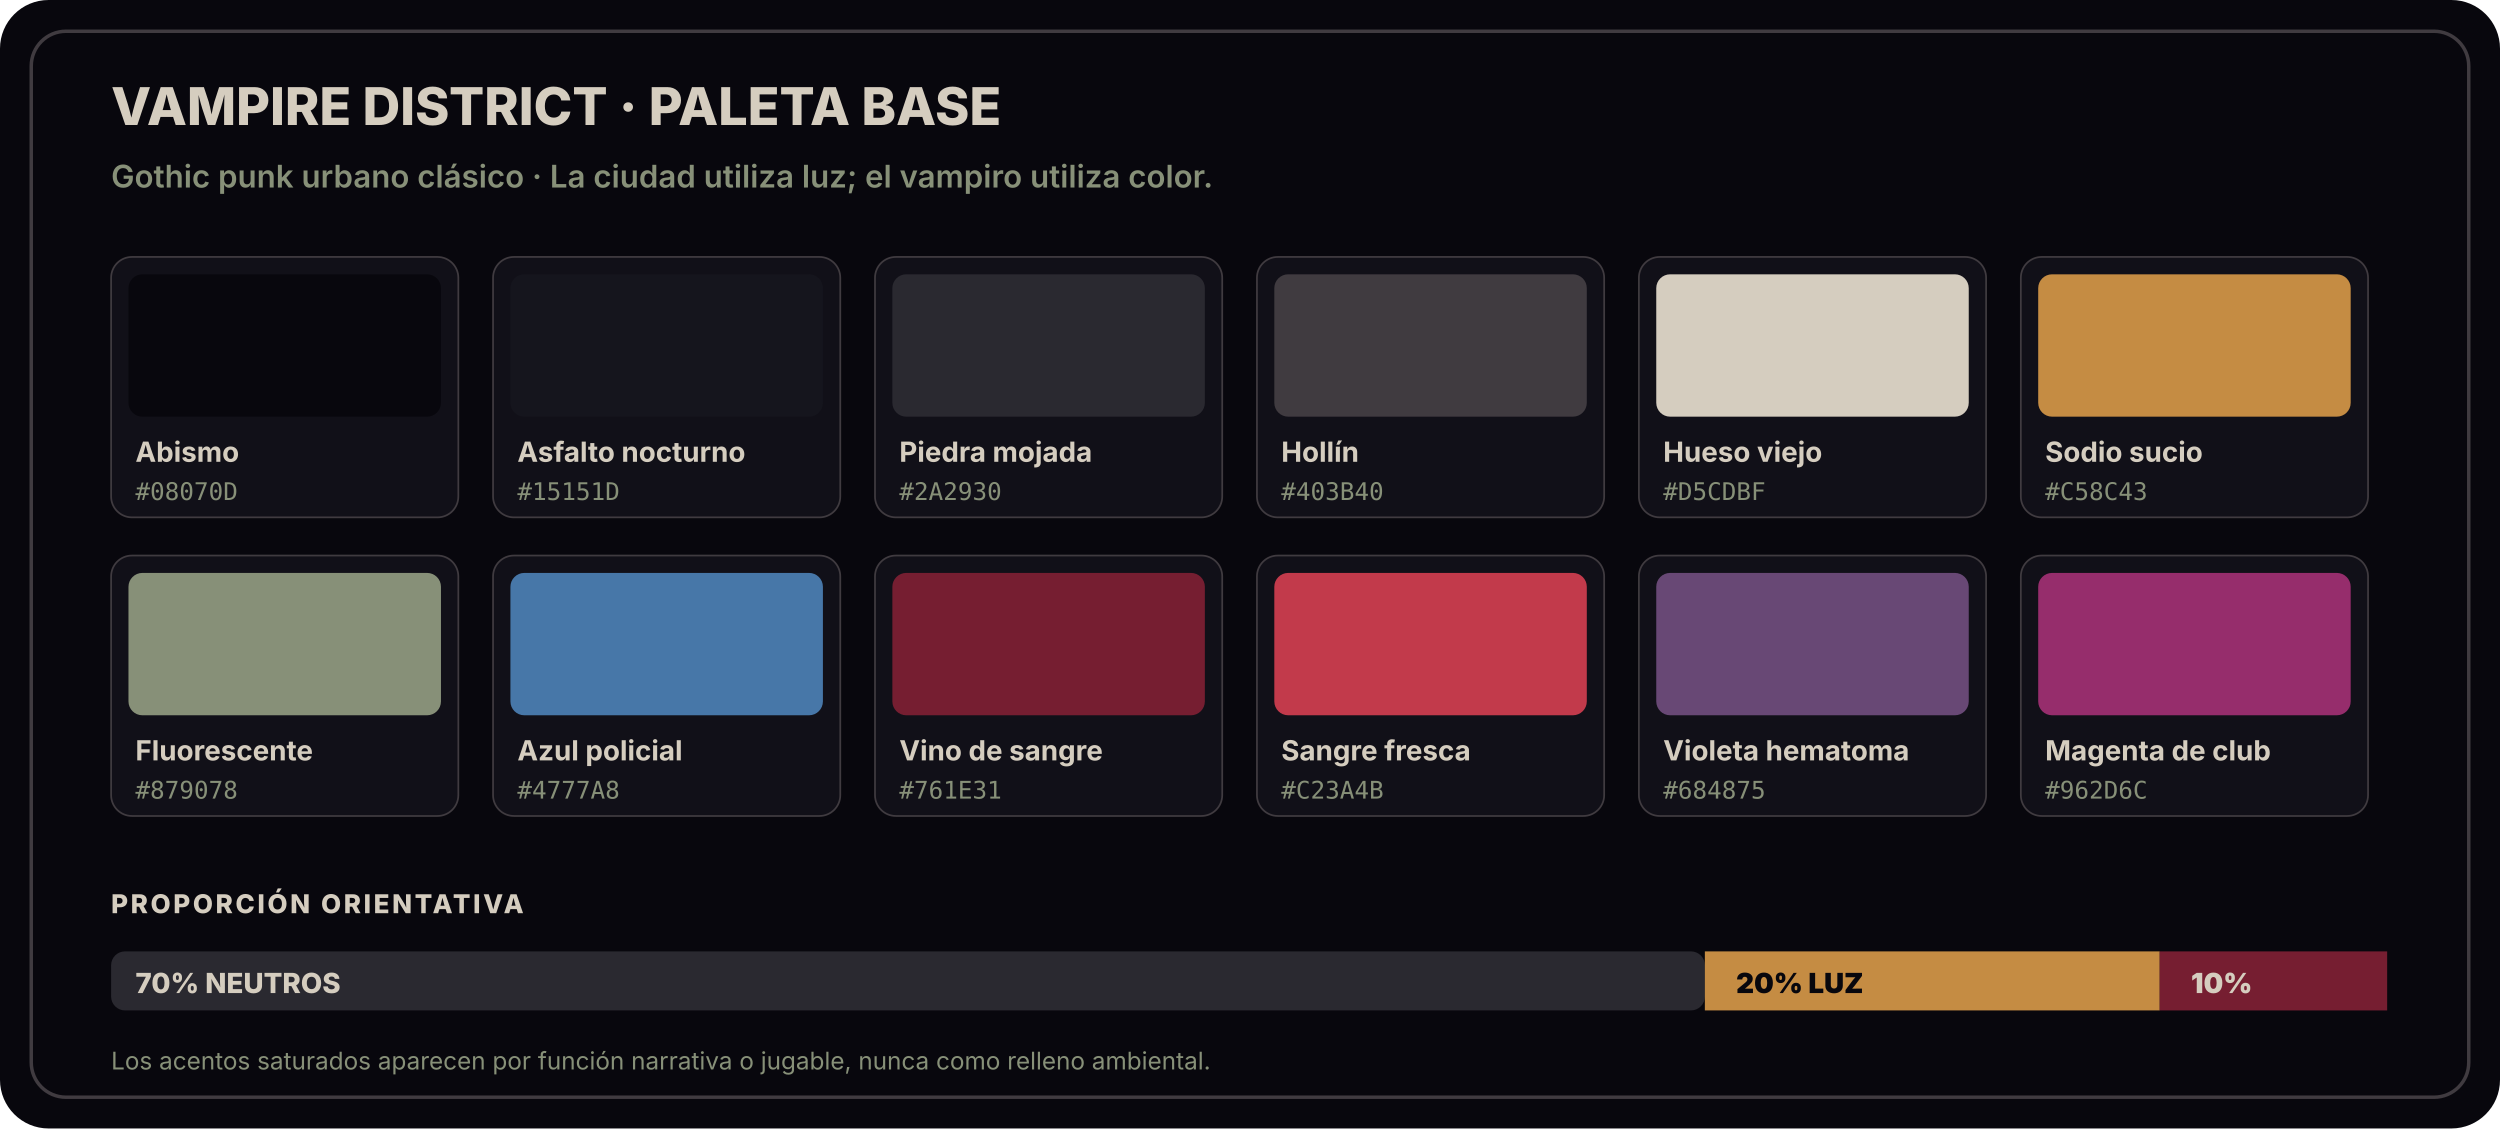
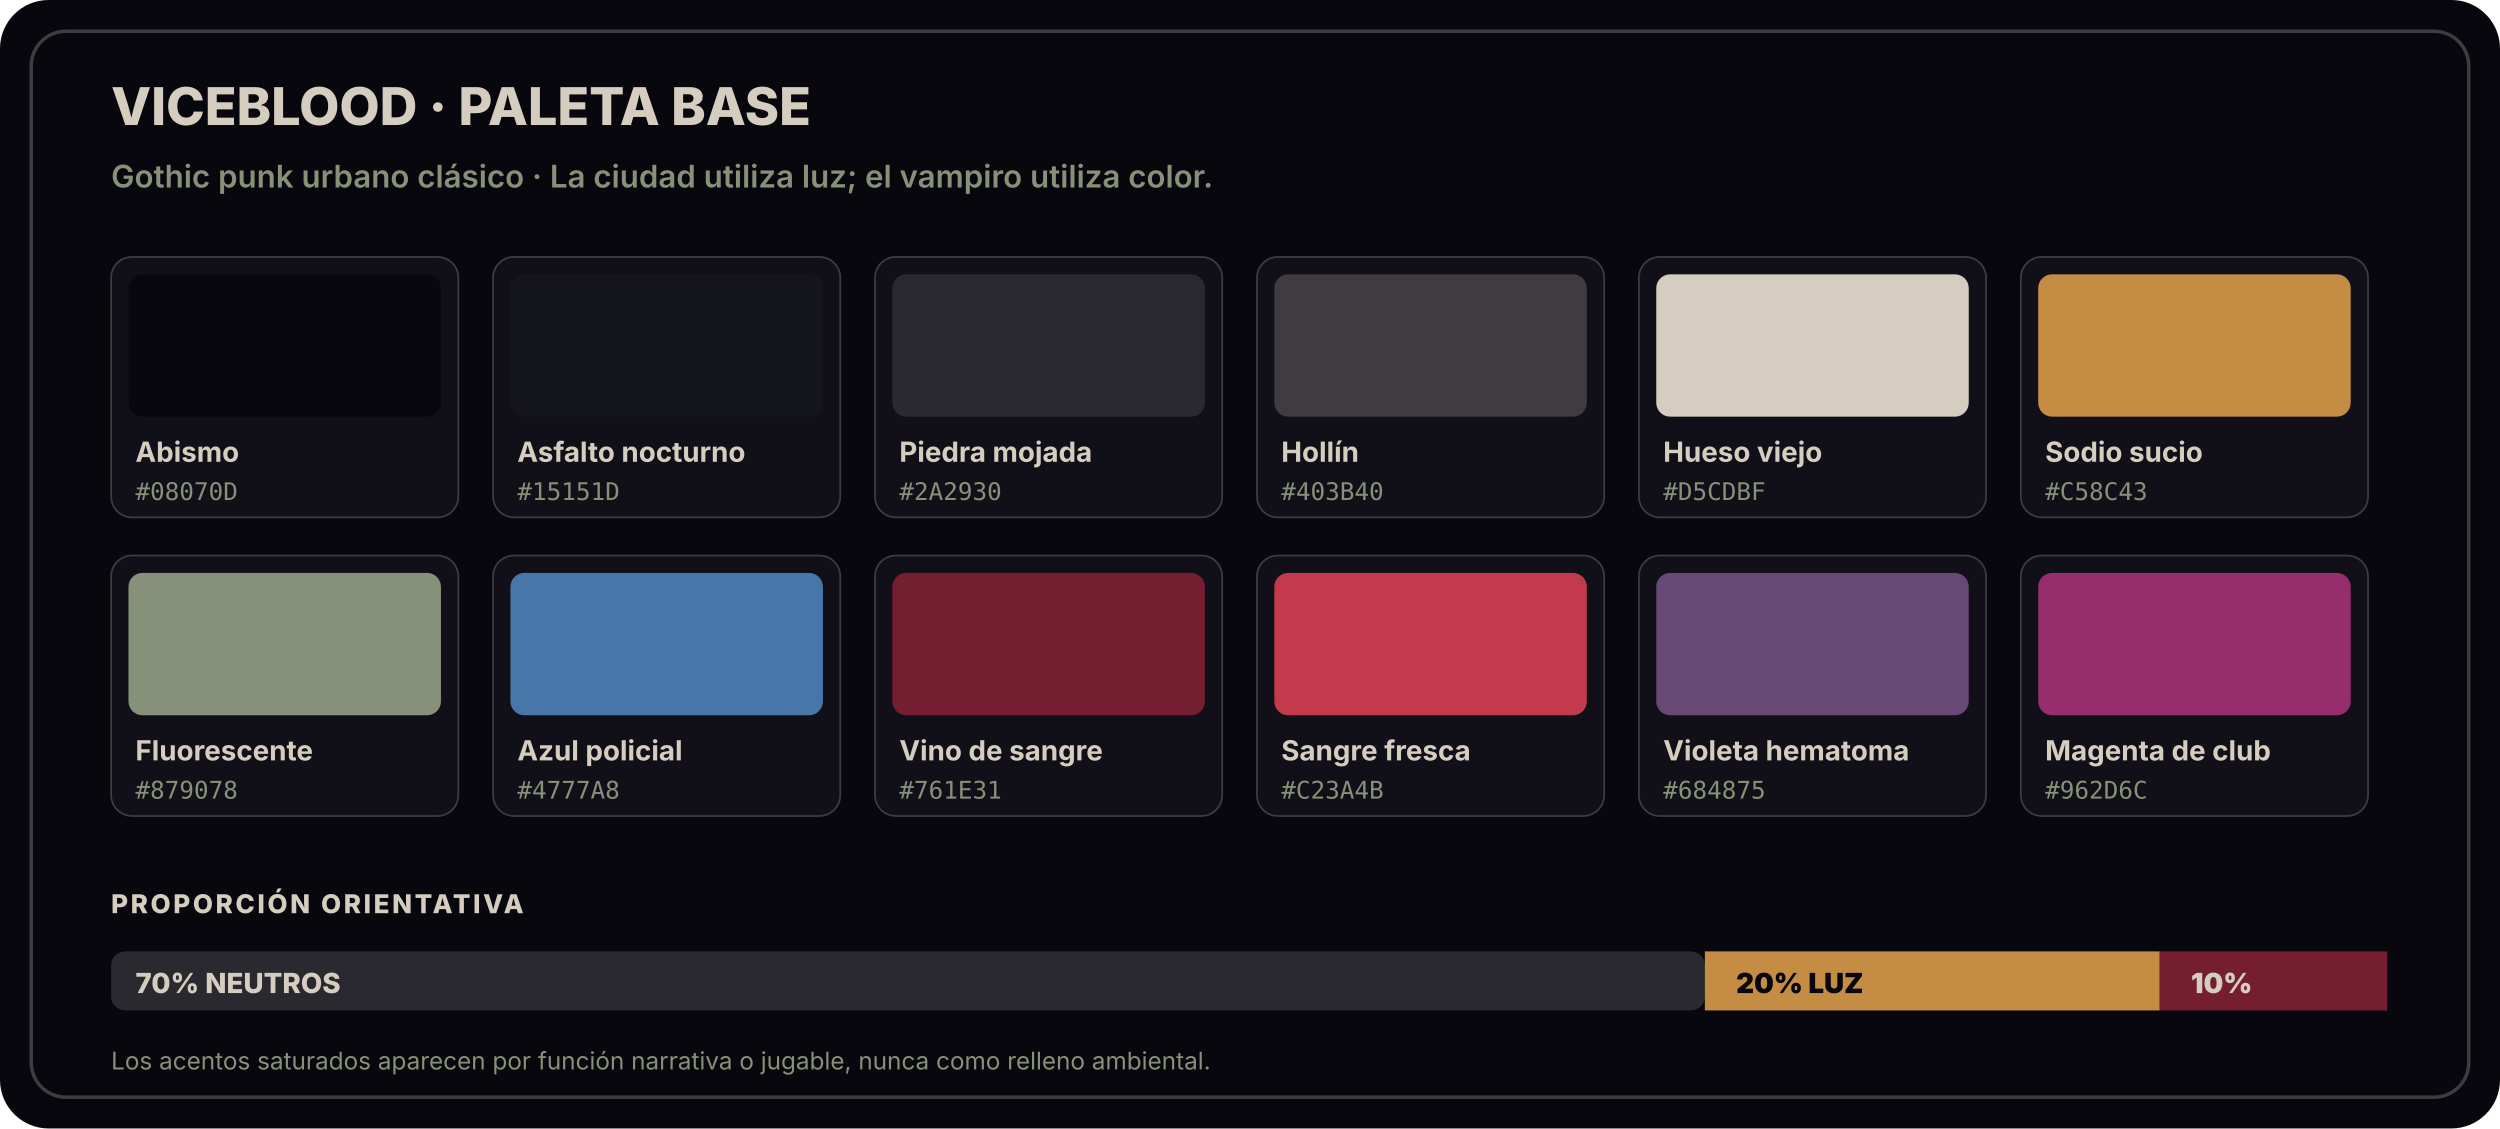
<svg xmlns="http://www.w3.org/2000/svg" width="1440" height="650" viewBox="0 0 1440 650" role="img" aria-labelledby="title desc">
  <rect width="1440" height="650" rx="28" fill="#08070D" />
  <rect x="18" y="18" width="1404" height="614" rx="20" fill="none" stroke="#403B40" stroke-width="2" />
-   <text x="64" y="72" fill="#D5CDBF" font-family="Inter, Arial, sans-serif" font-size="30" font-weight="800">VAMPIRE DISTRICT · PALETA BASE</text>
+   <text x="64" y="72" fill="#D5CDBF" font-family="Inter, Arial, sans-serif" font-size="30" font-weight="800">VICEBLOOD · PALETA BASE</text>
  <text x="64" y="108" fill="#879078" font-family="Inter, Arial, sans-serif" font-size="18" font-weight="600">Gothic punk urbano clásico · La ciudad utiliza luz; el vampiro utiliza color.</text>
  <g transform="translate(64 148)">
    <rect width="200" height="150" rx="12" fill="#111018" stroke="#403B40" />
    <rect x="10" y="10" width="180" height="82" rx="8" fill="#08070D" />
    <text x="14" y="118" fill="#D5CDBF" font-family="Inter, Arial, sans-serif" font-size="16" font-weight="700">Abismo</text>
    <text x="14" y="140" fill="#879078" font-family="monospace" font-size="14">#08070D</text>
  </g>
  <g transform="translate(284 148)">
    <rect width="200" height="150" rx="12" fill="#111018" stroke="#403B40" />
    <rect x="10" y="10" width="180" height="82" rx="8" fill="#15151D" />
    <text x="14" y="118" fill="#D5CDBF" font-family="Inter, Arial, sans-serif" font-size="16" font-weight="700">Asfalto nocturno</text>
    <text x="14" y="140" fill="#879078" font-family="monospace" font-size="14">#15151D</text>
  </g>
  <g transform="translate(504 148)">
    <rect width="200" height="150" rx="12" fill="#111018" stroke="#403B40" />
    <rect x="10" y="10" width="180" height="82" rx="8" fill="#2A2930" />
    <text x="14" y="118" fill="#D5CDBF" font-family="Inter, Arial, sans-serif" font-size="16" font-weight="700">Piedra mojada</text>
    <text x="14" y="140" fill="#879078" font-family="monospace" font-size="14">#2A2930</text>
  </g>
  <g transform="translate(724 148)">
    <rect width="200" height="150" rx="12" fill="#111018" stroke="#403B40" />
    <rect x="10" y="10" width="180" height="82" rx="8" fill="#403B40" />
    <text x="14" y="118" fill="#D5CDBF" font-family="Inter, Arial, sans-serif" font-size="16" font-weight="700">Hollín</text>
    <text x="14" y="140" fill="#879078" font-family="monospace" font-size="14">#403B40</text>
  </g>
  <g transform="translate(944 148)">
    <rect width="200" height="150" rx="12" fill="#111018" stroke="#403B40" />
    <rect x="10" y="10" width="180" height="82" rx="8" fill="#D5CDBF" />
    <text x="14" y="118" fill="#D5CDBF" font-family="Inter, Arial, sans-serif" font-size="16" font-weight="700">Hueso viejo</text>
    <text x="14" y="140" fill="#879078" font-family="monospace" font-size="14">#D5CDBF</text>
  </g>
  <g transform="translate(1164 148)">
    <rect width="200" height="150" rx="12" fill="#111018" stroke="#403B40" />
    <rect x="10" y="10" width="180" height="82" rx="8" fill="#C58C43" />
    <text x="14" y="118" fill="#D5CDBF" font-family="Inter, Arial, sans-serif" font-size="16" font-weight="700">Sodio sucio</text>
    <text x="14" y="140" fill="#879078" font-family="monospace" font-size="14">#C58C43</text>
  </g>
  <g transform="translate(64 320)">
    <rect width="200" height="150" rx="12" fill="#111018" stroke="#403B40" />
    <rect x="10" y="10" width="180" height="82" rx="8" fill="#879078" />
    <text x="14" y="118" fill="#D5CDBF" font-family="Inter, Arial, sans-serif" font-size="16" font-weight="700">Fluorescente</text>
    <text x="14" y="140" fill="#879078" font-family="monospace" font-size="14">#879078</text>
  </g>
  <g transform="translate(284 320)">
    <rect width="200" height="150" rx="12" fill="#111018" stroke="#403B40" />
    <rect x="10" y="10" width="180" height="82" rx="8" fill="#4777A8" />
    <text x="14" y="118" fill="#D5CDBF" font-family="Inter, Arial, sans-serif" font-size="16" font-weight="700">Azul policial</text>
    <text x="14" y="140" fill="#879078" font-family="monospace" font-size="14">#4777A8</text>
  </g>
  <g transform="translate(504 320)">
    <rect width="200" height="150" rx="12" fill="#111018" stroke="#403B40" />
    <rect x="10" y="10" width="180" height="82" rx="8" fill="#761E31" />
    <text x="14" y="118" fill="#D5CDBF" font-family="Inter, Arial, sans-serif" font-size="16" font-weight="700">Vino de sangre</text>
    <text x="14" y="140" fill="#879078" font-family="monospace" font-size="14">#761E31</text>
  </g>
  <g transform="translate(724 320)">
    <rect width="200" height="150" rx="12" fill="#111018" stroke="#403B40" />
    <rect x="10" y="10" width="180" height="82" rx="8" fill="#C23A4B" />
    <text x="14" y="118" fill="#D5CDBF" font-family="Inter, Arial, sans-serif" font-size="16" font-weight="700">Sangre fresca</text>
    <text x="14" y="140" fill="#879078" font-family="monospace" font-size="14">#C23A4B</text>
  </g>
  <g transform="translate(944 320)">
    <rect width="200" height="150" rx="12" fill="#111018" stroke="#403B40" />
    <rect x="10" y="10" width="180" height="82" rx="8" fill="#684875" />
    <text x="14" y="118" fill="#D5CDBF" font-family="Inter, Arial, sans-serif" font-size="16" font-weight="700">Violeta hematoma</text>
    <text x="14" y="140" fill="#879078" font-family="monospace" font-size="14">#684875</text>
  </g>
  <g transform="translate(1164 320)">
    <rect width="200" height="150" rx="12" fill="#111018" stroke="#403B40" />
    <rect x="10" y="10" width="180" height="82" rx="8" fill="#962D6C" />
    <text x="14" y="118" fill="#D5CDBF" font-family="Inter, Arial, sans-serif" font-size="16" font-weight="700">Magenta de club</text>
    <text x="14" y="140" fill="#879078" font-family="monospace" font-size="14">#962D6C</text>
  </g>
  <text x="64" y="526" fill="#D5CDBF" font-family="Inter, Arial, sans-serif" font-size="15" font-weight="800" letter-spacing="1.5">PROPORCIÓN ORIENTATIVA</text>
  <rect x="64" y="548" width="918" height="34" rx="8" fill="#2A2930" />
  <rect x="982" y="548" width="262" height="34" fill="#C58C43" />
  <rect x="1244" y="548" width="131" height="34" rx="0 8 8 0" fill="#761E31" />
  <text x="78" y="572" fill="#D5CDBF" font-family="Inter, Arial, sans-serif" font-size="16" font-weight="800">70% NEUTROS</text>
  <text x="1000" y="572" fill="#08070D" font-family="Inter, Arial, sans-serif" font-size="16" font-weight="900">20% LUZ</text>
  <text x="1262" y="572" fill="#D5CDBF" font-family="Inter, Arial, sans-serif" font-size="16" font-weight="900">10%</text>
  <text x="64" y="616" fill="#879078" font-family="Inter, Arial, sans-serif" font-size="14">Los acentos saturados aparecen por función narrativa o jugable, nunca como relleno ambiental.</text>
</svg>
